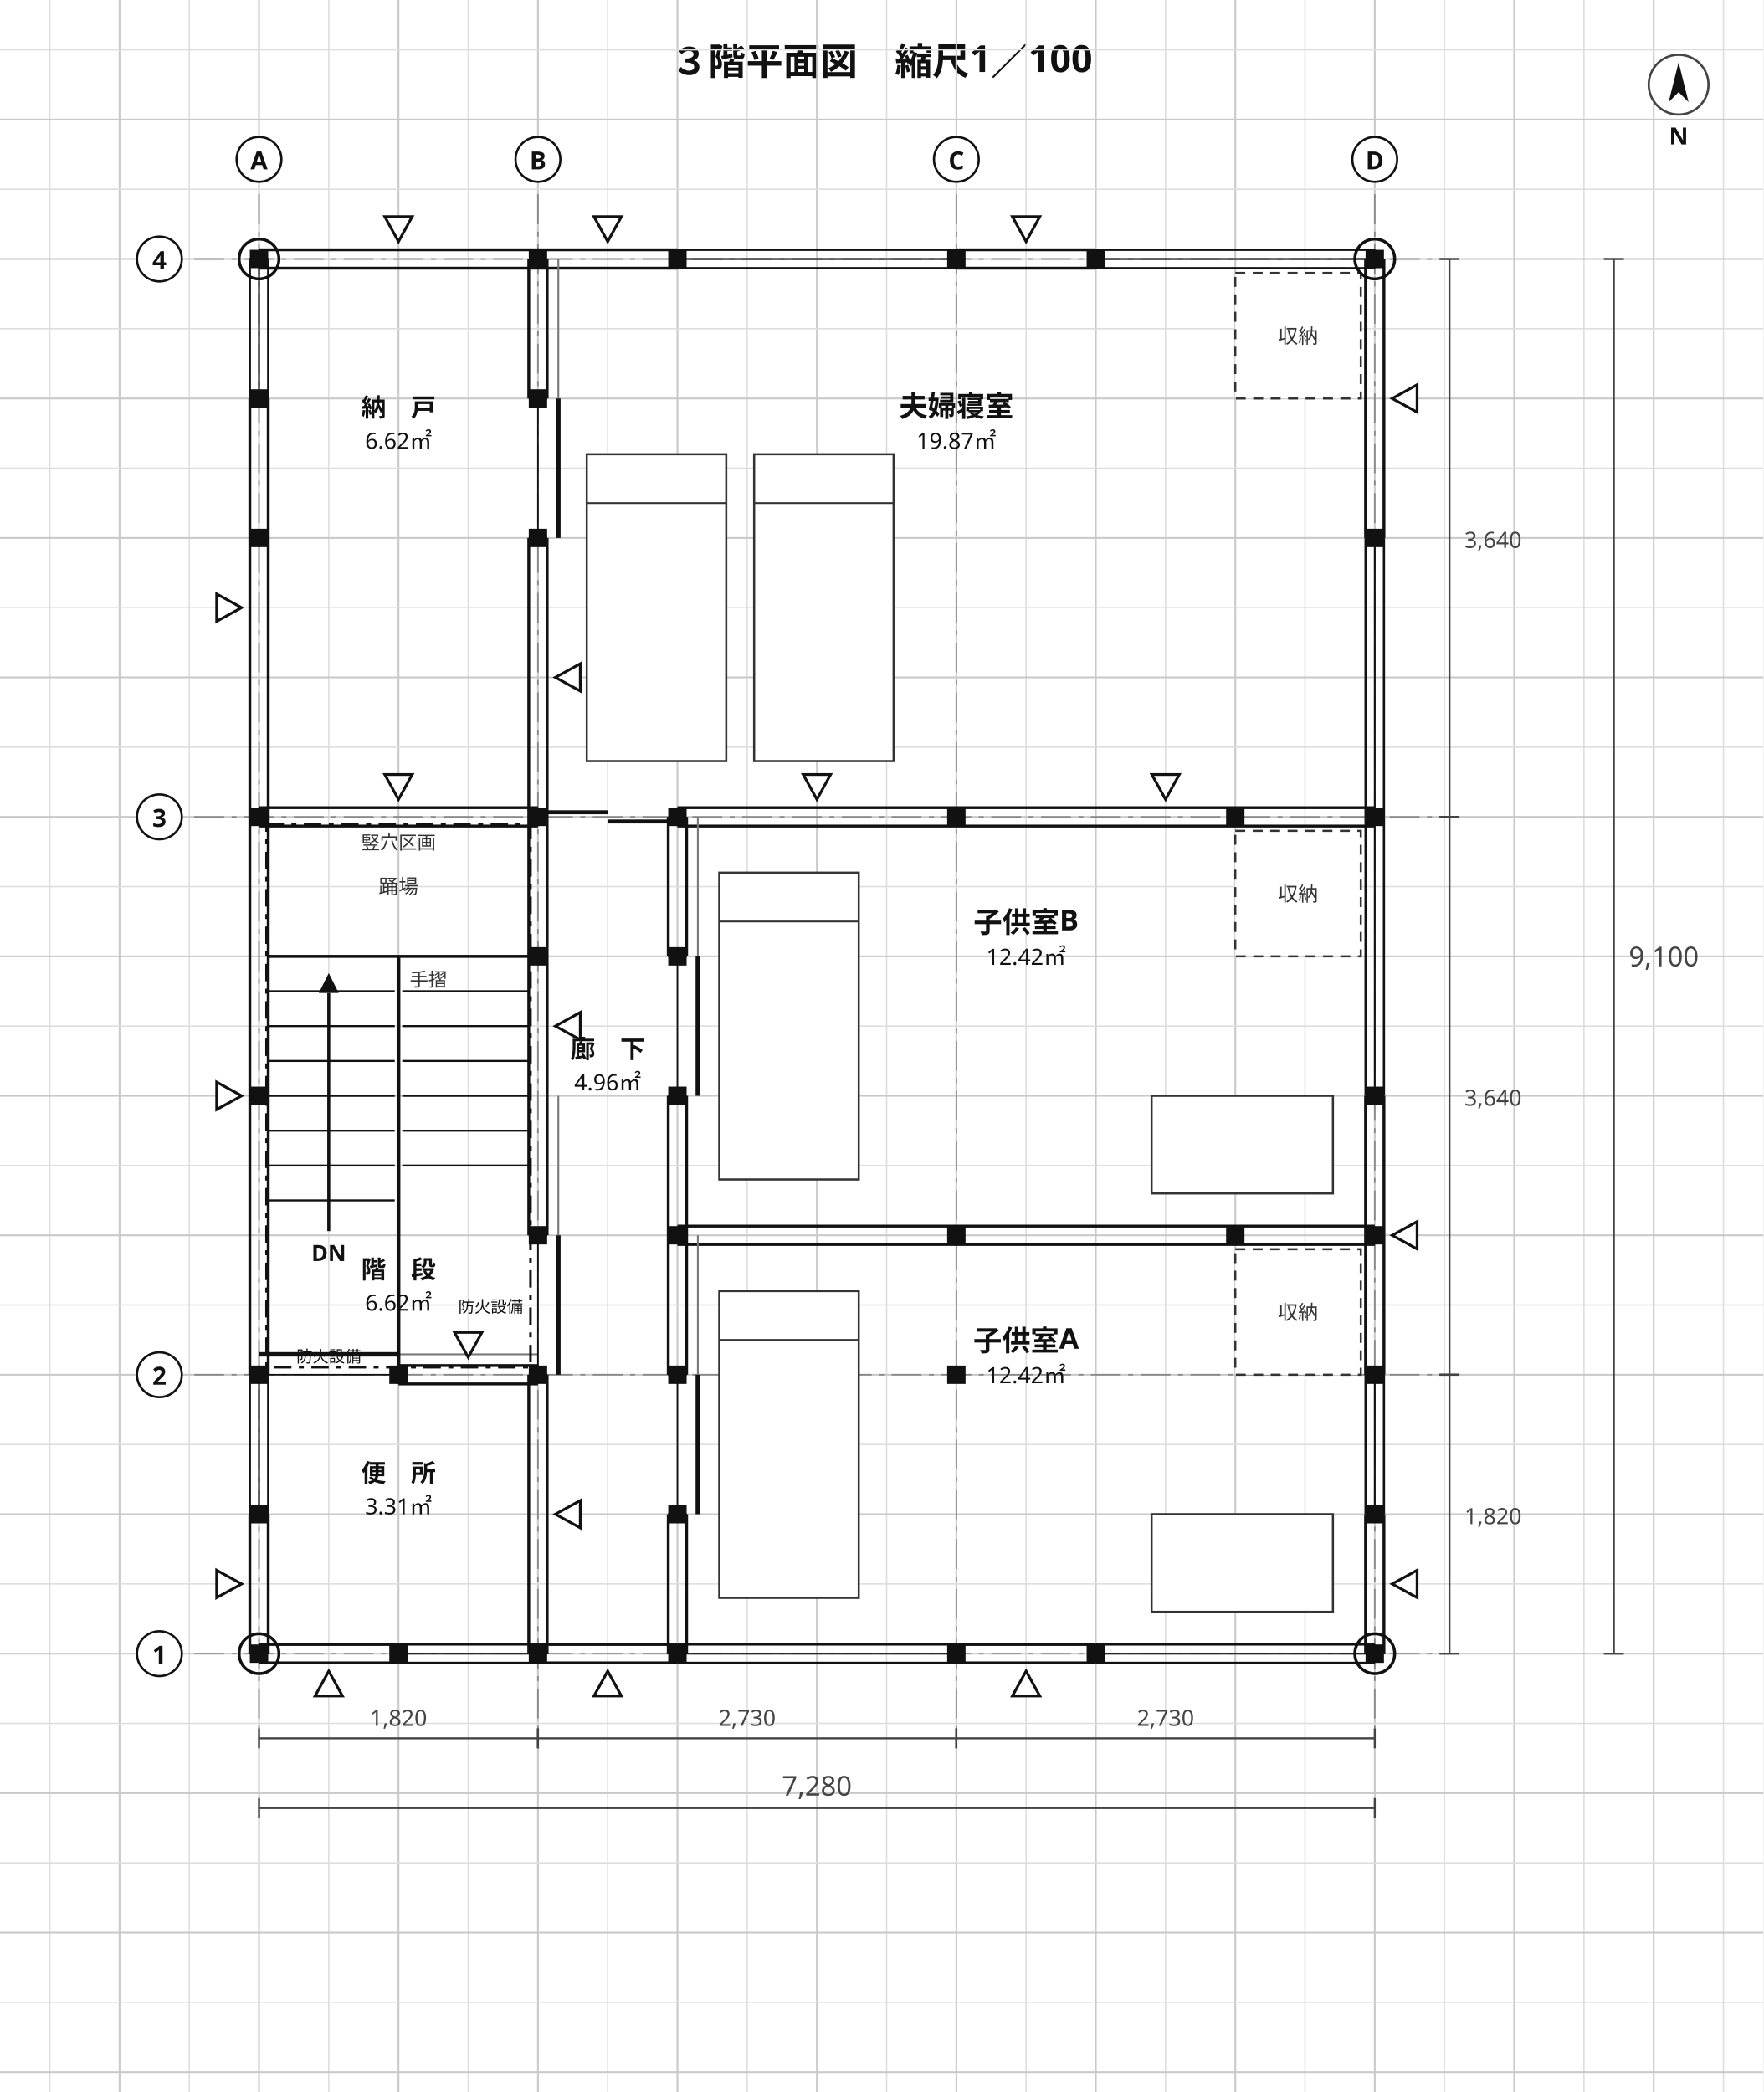
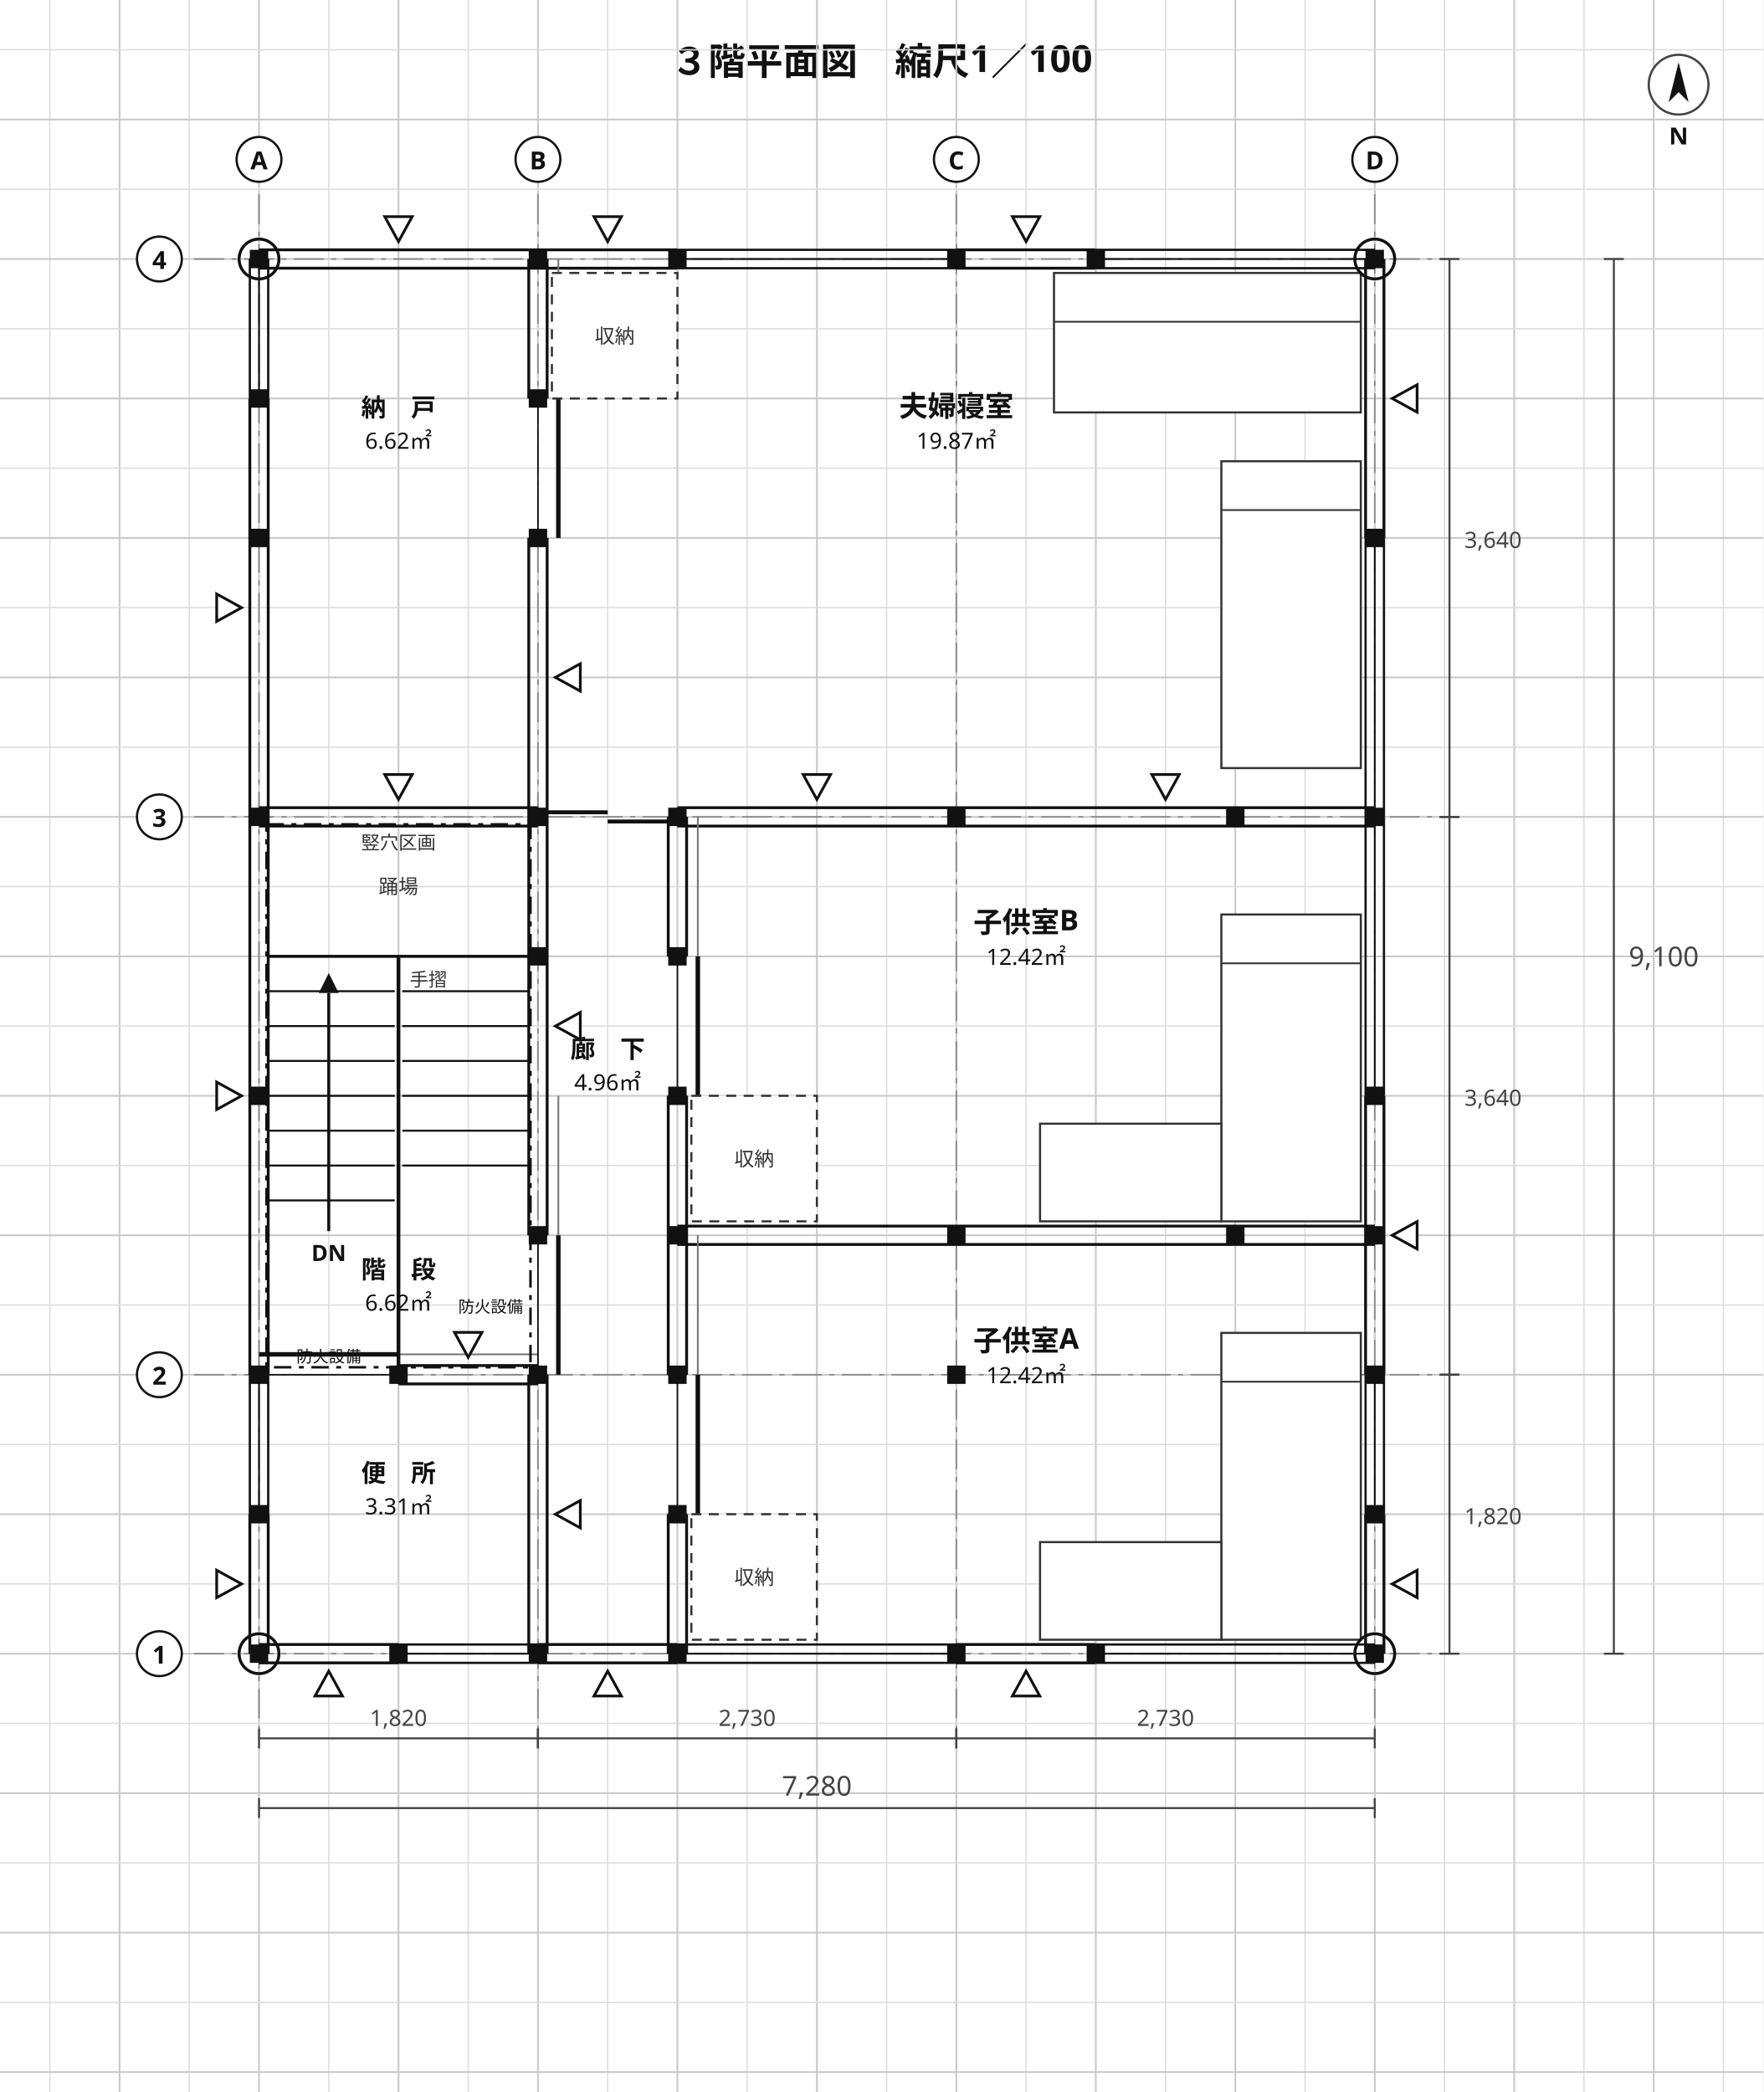
<svg xmlns="http://www.w3.org/2000/svg" viewBox="0 0 708 840" width="708" height="840" font-family="'Hiragino Sans','Hiragino Kaku Gothic ProN','Noto Sans JP','Yu Gothic',Meiryo,'IPAGothic',sans-serif">
  <rect width="708" height="840" fill="#ffffff" />
  <text x="354" y="30" font-size="15" text-anchor="middle" fill="#111" font-weight="700" font-family="'Hiragino Sans','Hiragino Kaku Gothic ProN','Noto Sans JP','Yu Gothic',Meiryo,'IPAGothic',sans-serif">３階平面図　縮尺1／100</text>
  <line x1="20" y1="0" x2="20" y2="840" stroke="#dedede" stroke-width="0.55" />
  <line x1="48" y1="0" x2="48" y2="840" stroke="#c9c9c9" stroke-width="0.7" />
  <line x1="76" y1="0" x2="76" y2="840" stroke="#dedede" stroke-width="0.55" />
  <line x1="104" y1="0" x2="104" y2="840" stroke="#c9c9c9" stroke-width="0.7" />
  <line x1="132" y1="0" x2="132" y2="840" stroke="#dedede" stroke-width="0.55" />
  <line x1="160" y1="0" x2="160" y2="840" stroke="#c9c9c9" stroke-width="0.7" />
  <line x1="188" y1="0" x2="188" y2="840" stroke="#dedede" stroke-width="0.55" />
  <line x1="216" y1="0" x2="216" y2="840" stroke="#c9c9c9" stroke-width="0.7" />
  <line x1="244" y1="0" x2="244" y2="840" stroke="#dedede" stroke-width="0.55" />
  <line x1="272" y1="0" x2="272" y2="840" stroke="#c9c9c9" stroke-width="0.7" />
  <line x1="300" y1="0" x2="300" y2="840" stroke="#dedede" stroke-width="0.55" />
  <line x1="328" y1="0" x2="328" y2="840" stroke="#c9c9c9" stroke-width="0.7" />
  <line x1="356" y1="0" x2="356" y2="840" stroke="#dedede" stroke-width="0.55" />
  <line x1="384" y1="0" x2="384" y2="840" stroke="#c9c9c9" stroke-width="0.7" />
  <line x1="412" y1="0" x2="412" y2="840" stroke="#dedede" stroke-width="0.55" />
  <line x1="440" y1="0" x2="440" y2="840" stroke="#c9c9c9" stroke-width="0.7" />
  <line x1="468" y1="0" x2="468" y2="840" stroke="#dedede" stroke-width="0.55" />
  <line x1="496" y1="0" x2="496" y2="840" stroke="#c9c9c9" stroke-width="0.7" />
  <line x1="524" y1="0" x2="524" y2="840" stroke="#dedede" stroke-width="0.55" />
  <line x1="552" y1="0" x2="552" y2="840" stroke="#c9c9c9" stroke-width="0.7" />
  <line x1="580" y1="0" x2="580" y2="840" stroke="#dedede" stroke-width="0.55" />
  <line x1="608" y1="0" x2="608" y2="840" stroke="#c9c9c9" stroke-width="0.7" />
  <line x1="636" y1="0" x2="636" y2="840" stroke="#dedede" stroke-width="0.55" />
  <line x1="664" y1="0" x2="664" y2="840" stroke="#c9c9c9" stroke-width="0.7" />
  <line x1="692" y1="0" x2="692" y2="840" stroke="#dedede" stroke-width="0.55" />
  <line x1="0" y1="20" x2="708" y2="20" stroke="#dedede" stroke-width="0.55" />
  <line x1="0" y1="48" x2="708" y2="48" stroke="#c9c9c9" stroke-width="0.7" />
  <line x1="0" y1="76" x2="708" y2="76" stroke="#dedede" stroke-width="0.55" />
  <line x1="0" y1="104" x2="708" y2="104" stroke="#c9c9c9" stroke-width="0.7" />
  <line x1="0" y1="132" x2="708" y2="132" stroke="#dedede" stroke-width="0.55" />
  <line x1="0" y1="160" x2="708" y2="160" stroke="#c9c9c9" stroke-width="0.7" />
  <line x1="0" y1="188" x2="708" y2="188" stroke="#dedede" stroke-width="0.55" />
  <line x1="0" y1="216" x2="708" y2="216" stroke="#c9c9c9" stroke-width="0.7" />
  <line x1="0" y1="244" x2="708" y2="244" stroke="#dedede" stroke-width="0.55" />
  <line x1="0" y1="272" x2="708" y2="272" stroke="#c9c9c9" stroke-width="0.7" />
  <line x1="0" y1="300" x2="708" y2="300" stroke="#dedede" stroke-width="0.55" />
  <line x1="0" y1="328" x2="708" y2="328" stroke="#c9c9c9" stroke-width="0.7" />
  <line x1="0" y1="356" x2="708" y2="356" stroke="#dedede" stroke-width="0.55" />
  <line x1="0" y1="384" x2="708" y2="384" stroke="#c9c9c9" stroke-width="0.7" />
  <line x1="0" y1="412" x2="708" y2="412" stroke="#dedede" stroke-width="0.55" />
  <line x1="0" y1="440" x2="708" y2="440" stroke="#c9c9c9" stroke-width="0.7" />
  <line x1="0" y1="468" x2="708" y2="468" stroke="#dedede" stroke-width="0.55" />
  <line x1="0" y1="496" x2="708" y2="496" stroke="#c9c9c9" stroke-width="0.7" />
  <line x1="0" y1="524" x2="708" y2="524" stroke="#dedede" stroke-width="0.55" />
  <line x1="0" y1="552" x2="708" y2="552" stroke="#c9c9c9" stroke-width="0.7" />
  <line x1="0" y1="580" x2="708" y2="580" stroke="#dedede" stroke-width="0.55" />
  <line x1="0" y1="608" x2="708" y2="608" stroke="#c9c9c9" stroke-width="0.7" />
  <line x1="0" y1="636" x2="708" y2="636" stroke="#dedede" stroke-width="0.55" />
  <line x1="0" y1="664" x2="708" y2="664" stroke="#c9c9c9" stroke-width="0.7" />
  <line x1="0" y1="692" x2="708" y2="692" stroke="#dedede" stroke-width="0.55" />
  <line x1="0" y1="720" x2="708" y2="720" stroke="#c9c9c9" stroke-width="0.7" />
  <line x1="0" y1="748" x2="708" y2="748" stroke="#dedede" stroke-width="0.55" />
  <line x1="0" y1="776" x2="708" y2="776" stroke="#c9c9c9" stroke-width="0.7" />
  <line x1="0" y1="804" x2="708" y2="804" stroke="#dedede" stroke-width="0.55" />
  <line x1="0" y1="832" x2="708" y2="832" stroke="#c9c9c9" stroke-width="0.7" />
  <line x1="104" y1="78" x2="104" y2="694" stroke="#888" stroke-width="0.6" stroke-dasharray="12 3 2 3" />
  <line x1="216" y1="78" x2="216" y2="694" stroke="#888" stroke-width="0.6" stroke-dasharray="12 3 2 3" />
  <line x1="384" y1="78" x2="384" y2="694" stroke="#888" stroke-width="0.6" stroke-dasharray="12 3 2 3" />
  <line x1="552" y1="78" x2="552" y2="694" stroke="#888" stroke-width="0.6" stroke-dasharray="12 3 2 3" />
  <line x1="78" y1="664" x2="582" y2="664" stroke="#888" stroke-width="0.6" stroke-dasharray="12 3 2 3" />
  <line x1="78" y1="552" x2="582" y2="552" stroke="#888" stroke-width="0.6" stroke-dasharray="12 3 2 3" />
  <line x1="78" y1="328" x2="582" y2="328" stroke="#888" stroke-width="0.6" stroke-dasharray="12 3 2 3" />
  <line x1="78" y1="104" x2="582" y2="104" stroke="#888" stroke-width="0.6" stroke-dasharray="12 3 2 3" />
  <line x1="100.31" y1="664" x2="100.31" y2="608" stroke="#111" stroke-width="1.15" />
  <line x1="107.69" y1="664" x2="107.69" y2="608" stroke="#111" stroke-width="1.15" />
  <line x1="100.31" y1="552" x2="100.31" y2="160" stroke="#111" stroke-width="1.15" />
  <line x1="107.69" y1="552" x2="107.69" y2="160" stroke="#111" stroke-width="1.15" />
  <line x1="212.31" y1="664" x2="212.31" y2="552" stroke="#111" stroke-width="1.15" />
  <line x1="219.69" y1="664" x2="219.69" y2="552" stroke="#111" stroke-width="1.15" />
  <line x1="212.31" y1="496" x2="212.31" y2="216" stroke="#111" stroke-width="1.15" />
  <line x1="219.69" y1="496" x2="219.69" y2="216" stroke="#111" stroke-width="1.15" />
  <line x1="212.31" y1="160" x2="212.31" y2="104" stroke="#111" stroke-width="1.15" />
  <line x1="219.69" y1="160" x2="219.69" y2="104" stroke="#111" stroke-width="1.15" />
  <line x1="104" y1="660.31" x2="160" y2="660.31" stroke="#111" stroke-width="1.15" />
  <line x1="104" y1="667.69" x2="160" y2="667.69" stroke="#111" stroke-width="1.15" />
  <line x1="216" y1="660.31" x2="272" y2="660.31" stroke="#111" stroke-width="1.15" />
  <line x1="216" y1="667.69" x2="272" y2="667.69" stroke="#111" stroke-width="1.15" />
  <line x1="384" y1="660.31" x2="440" y2="660.31" stroke="#111" stroke-width="1.15" />
  <line x1="384" y1="667.69" x2="440" y2="667.69" stroke="#111" stroke-width="1.15" />
  <line x1="160" y1="548.31" x2="216" y2="548.31" stroke="#111" stroke-width="1.15" />
  <line x1="160" y1="555.69" x2="216" y2="555.69" stroke="#111" stroke-width="1.15" />
  <line x1="104" y1="324.31" x2="216" y2="324.31" stroke="#111" stroke-width="1.15" />
  <line x1="104" y1="331.69" x2="216" y2="331.69" stroke="#111" stroke-width="1.15" />
  <line x1="272" y1="324.31" x2="552" y2="324.31" stroke="#111" stroke-width="1.15" />
  <line x1="272" y1="331.69" x2="552" y2="331.69" stroke="#111" stroke-width="1.15" />
  <line x1="104" y1="100.31" x2="272" y2="100.31" stroke="#111" stroke-width="1.15" />
  <line x1="104" y1="107.69" x2="272" y2="107.69" stroke="#111" stroke-width="1.15" />
  <line x1="384" y1="100.31" x2="440" y2="100.31" stroke="#111" stroke-width="1.15" />
  <line x1="384" y1="107.69" x2="440" y2="107.69" stroke="#111" stroke-width="1.15" />
  <line x1="268.31" y1="664" x2="268.31" y2="608" stroke="#111" stroke-width="1.15" />
  <line x1="275.69" y1="664" x2="275.69" y2="608" stroke="#111" stroke-width="1.15" />
  <line x1="268.31" y1="552" x2="268.31" y2="440" stroke="#111" stroke-width="1.15" />
  <line x1="275.69" y1="552" x2="275.69" y2="440" stroke="#111" stroke-width="1.15" />
  <line x1="268.31" y1="384" x2="268.31" y2="328" stroke="#111" stroke-width="1.15" />
  <line x1="275.69" y1="384" x2="275.69" y2="328" stroke="#111" stroke-width="1.15" />
  <line x1="548.31" y1="664" x2="548.31" y2="608" stroke="#111" stroke-width="1.15" />
  <line x1="555.69" y1="664" x2="555.69" y2="608" stroke="#111" stroke-width="1.15" />
  <line x1="548.31" y1="552" x2="548.31" y2="440" stroke="#111" stroke-width="1.15" />
  <line x1="555.69" y1="552" x2="555.69" y2="440" stroke="#111" stroke-width="1.15" />
  <line x1="548.31" y1="216" x2="548.31" y2="104" stroke="#111" stroke-width="1.15" />
  <line x1="555.69" y1="216" x2="555.69" y2="104" stroke="#111" stroke-width="1.15" />
  <line x1="272" y1="492.31" x2="552" y2="492.31" stroke="#111" stroke-width="1.15" />
  <line x1="272" y1="499.69" x2="552" y2="499.69" stroke="#111" stroke-width="1.15" />
  <line x1="272" y1="660.31" x2="384" y2="660.31" stroke="#111" stroke-width="0.9" />
  <line x1="272" y1="667.69" x2="384" y2="667.69" stroke="#111" stroke-width="0.9" />
  <line x1="272" y1="664" x2="384" y2="664" stroke="#111" stroke-width="0.7" />
  <line x1="272" y1="660.31" x2="272" y2="667.69" stroke="#111" stroke-width="1.0" />
  <line x1="384" y1="660.31" x2="384" y2="667.69" stroke="#111" stroke-width="1.0" />
  <line x1="440" y1="660.31" x2="552" y2="660.31" stroke="#111" stroke-width="0.9" />
  <line x1="440" y1="667.69" x2="552" y2="667.69" stroke="#111" stroke-width="0.9" />
  <line x1="440" y1="664" x2="552" y2="664" stroke="#111" stroke-width="0.7" />
  <line x1="440" y1="660.31" x2="440" y2="667.69" stroke="#111" stroke-width="1.0" />
  <line x1="552" y1="660.31" x2="552" y2="667.69" stroke="#111" stroke-width="1.0" />
  <line x1="160" y1="660.31" x2="216" y2="660.31" stroke="#111" stroke-width="0.9" />
  <line x1="160" y1="667.69" x2="216" y2="667.69" stroke="#111" stroke-width="0.9" />
  <line x1="160" y1="664" x2="216" y2="664" stroke="#111" stroke-width="0.7" />
  <line x1="160" y1="660.31" x2="160" y2="667.69" stroke="#111" stroke-width="1.0" />
  <line x1="216" y1="660.31" x2="216" y2="667.69" stroke="#111" stroke-width="1.0" />
  <line x1="548.31" y1="608" x2="548.31" y2="552" stroke="#111" stroke-width="0.9" />
  <line x1="555.69" y1="608" x2="555.69" y2="552" stroke="#111" stroke-width="0.9" />
  <line x1="552" y1="608" x2="552" y2="552" stroke="#111" stroke-width="0.7" />
  <line x1="548.31" y1="608" x2="555.69" y2="608" stroke="#111" stroke-width="1.0" />
  <line x1="548.31" y1="552" x2="555.69" y2="552" stroke="#111" stroke-width="1.0" />
  <line x1="548.31" y1="440" x2="548.31" y2="328" stroke="#111" stroke-width="0.9" />
  <line x1="555.69" y1="440" x2="555.69" y2="328" stroke="#111" stroke-width="0.9" />
  <line x1="552" y1="440" x2="552" y2="328" stroke="#111" stroke-width="0.7" />
  <line x1="548.31" y1="440" x2="555.69" y2="440" stroke="#111" stroke-width="1.0" />
  <line x1="548.31" y1="328" x2="555.69" y2="328" stroke="#111" stroke-width="1.0" />
  <line x1="548.31" y1="328" x2="548.31" y2="216" stroke="#111" stroke-width="0.9" />
  <line x1="555.69" y1="328" x2="555.69" y2="216" stroke="#111" stroke-width="0.9" />
  <line x1="552" y1="328" x2="552" y2="216" stroke="#111" stroke-width="0.7" />
  <line x1="548.31" y1="328" x2="555.69" y2="328" stroke="#111" stroke-width="1.0" />
  <line x1="548.31" y1="216" x2="555.69" y2="216" stroke="#111" stroke-width="1.0" />
  <line x1="272" y1="100.31" x2="384" y2="100.31" stroke="#111" stroke-width="0.9" />
  <line x1="272" y1="107.69" x2="384" y2="107.69" stroke="#111" stroke-width="0.9" />
  <line x1="272" y1="104" x2="384" y2="104" stroke="#111" stroke-width="0.7" />
  <line x1="272" y1="100.31" x2="272" y2="107.69" stroke="#111" stroke-width="1.0" />
  <line x1="384" y1="100.31" x2="384" y2="107.69" stroke="#111" stroke-width="1.0" />
  <line x1="440" y1="100.31" x2="552" y2="100.31" stroke="#111" stroke-width="0.9" />
  <line x1="440" y1="107.69" x2="552" y2="107.69" stroke="#111" stroke-width="0.9" />
  <line x1="440" y1="104" x2="552" y2="104" stroke="#111" stroke-width="0.7" />
  <line x1="440" y1="100.31" x2="440" y2="107.69" stroke="#111" stroke-width="1.0" />
  <line x1="552" y1="100.31" x2="552" y2="107.69" stroke="#111" stroke-width="1.0" />
  <line x1="100.31" y1="608" x2="100.31" y2="552" stroke="#111" stroke-width="0.9" />
  <line x1="107.69" y1="608" x2="107.69" y2="552" stroke="#111" stroke-width="0.9" />
  <line x1="104" y1="608" x2="104" y2="552" stroke="#111" stroke-width="0.7" />
  <line x1="100.31" y1="608" x2="107.69" y2="608" stroke="#111" stroke-width="1.0" />
  <line x1="100.31" y1="552" x2="107.69" y2="552" stroke="#111" stroke-width="1.0" />
  <line x1="100.31" y1="160" x2="100.31" y2="104" stroke="#111" stroke-width="0.9" />
  <line x1="107.69" y1="160" x2="107.69" y2="104" stroke="#111" stroke-width="0.9" />
  <line x1="104" y1="160" x2="104" y2="104" stroke="#111" stroke-width="0.7" />
  <line x1="100.31" y1="160" x2="107.69" y2="160" stroke="#111" stroke-width="1.0" />
  <line x1="100.31" y1="104" x2="107.69" y2="104" stroke="#111" stroke-width="1.0" />
  <line x1="104" y1="548.31" x2="104" y2="555.69" stroke="#111" stroke-width="1.0" />
  <line x1="160" y1="548.31" x2="160" y2="555.69" stroke="#111" stroke-width="1.0" />
  <line x1="104" y1="552" x2="160" y2="552" stroke="#111" stroke-width="0.6" />
  <line x1="104" y1="543.81" x2="160" y2="543.81" stroke="#111" stroke-width="1.8" />
  <line x1="160" y1="543.81" x2="216" y2="543.81" stroke="#777" stroke-width="0.7" />
  <text x="132" y="547" font-size="6.5" text-anchor="middle" fill="#111" font-weight="400" font-family="'Hiragino Sans','Hiragino Kaku Gothic ProN','Noto Sans JP','Yu Gothic',Meiryo,'IPAGothic',sans-serif">防火設備</text>
  <line x1="212.31" y1="552" x2="219.69" y2="552" stroke="#111" stroke-width="1.0" />
  <line x1="212.31" y1="496" x2="219.69" y2="496" stroke="#111" stroke-width="1.0" />
  <line x1="216" y1="552" x2="216" y2="496" stroke="#111" stroke-width="0.6" />
  <line x1="224.19" y1="552" x2="224.19" y2="496" stroke="#111" stroke-width="1.8" />
  <line x1="224.19" y1="496" x2="224.19" y2="440" stroke="#777" stroke-width="0.7" />
  <text x="210" y="527" font-size="6.5" text-anchor="end" fill="#111" font-weight="400" font-family="'Hiragino Sans','Hiragino Kaku Gothic ProN','Noto Sans JP','Yu Gothic',Meiryo,'IPAGothic',sans-serif">防火設備</text>
  <line x1="212.31" y1="216" x2="219.69" y2="216" stroke="#111" stroke-width="1.0" />
  <line x1="212.31" y1="160" x2="219.69" y2="160" stroke="#111" stroke-width="1.0" />
  <line x1="216" y1="216" x2="216" y2="160" stroke="#111" stroke-width="0.6" />
  <line x1="224.19" y1="216" x2="224.19" y2="160" stroke="#111" stroke-width="1.8" />
  <line x1="224.19" y1="160" x2="224.19" y2="104" stroke="#777" stroke-width="0.7" />
  <line x1="268.31" y1="608" x2="275.69" y2="608" stroke="#111" stroke-width="1.0" />
  <line x1="268.31" y1="552" x2="275.69" y2="552" stroke="#111" stroke-width="1.0" />
  <line x1="272" y1="608" x2="272" y2="552" stroke="#111" stroke-width="0.6" />
  <line x1="280.19" y1="608" x2="280.19" y2="552" stroke="#111" stroke-width="1.8" />
  <line x1="280.19" y1="552" x2="280.19" y2="496" stroke="#777" stroke-width="0.7" />
  <line x1="268.31" y1="440" x2="275.69" y2="440" stroke="#111" stroke-width="1.0" />
  <line x1="268.31" y1="384" x2="275.69" y2="384" stroke="#111" stroke-width="1.0" />
  <line x1="272" y1="440" x2="272" y2="384" stroke="#111" stroke-width="0.6" />
  <line x1="280.19" y1="440" x2="280.19" y2="384" stroke="#111" stroke-width="1.8" />
  <line x1="280.19" y1="384" x2="280.19" y2="328" stroke="#777" stroke-width="0.7" />
  <line x1="216" y1="326.15" x2="244" y2="326.15" stroke="#111" stroke-width="1.6" />
  <line x1="244" y1="329.85" x2="272" y2="329.85" stroke="#111" stroke-width="1.6" />
  <line x1="216" y1="324.31" x2="216" y2="331.69" stroke="#111" stroke-width="1.0" />
  <line x1="272" y1="324.31" x2="272" y2="331.69" stroke="#111" stroke-width="1.0" />
-   <rect x="288.8" y="518.4" width="56" height="123.2" fill="#fff" stroke="#333" stroke-width="0.85" />
-   <line x1="288.8" y1="538" x2="344.8" y2="538" stroke="#333" stroke-width="0.7" />
-   <rect x="462.4" y="608" width="72.8" height="39.2" fill="#fff" stroke="#333" stroke-width="0.85" />
-   <rect x="496" y="501.6" width="50.4" height="50.4" fill="#fff" stroke="#333" stroke-width="0.85" stroke-dasharray="4 3" />
-   <text x="521.2" y="529.8" font-size="8" text-anchor="middle" fill="#333" font-weight="400" font-family="'Hiragino Sans','Hiragino Kaku Gothic ProN','Noto Sans JP','Yu Gothic',Meiryo,'IPAGothic',sans-serif">収納</text>
-   <rect x="288.8" y="350.4" width="56" height="123.2" fill="#fff" stroke="#333" stroke-width="0.85" />
-   <line x1="288.8" y1="370" x2="344.8" y2="370" stroke="#333" stroke-width="0.7" />
-   <rect x="462.4" y="440" width="72.8" height="39.2" fill="#fff" stroke="#333" stroke-width="0.85" />
-   <rect x="496" y="333.6" width="50.4" height="50.4" fill="#fff" stroke="#333" stroke-width="0.85" stroke-dasharray="4 3" />
-   <text x="521.2" y="361.8" font-size="8" text-anchor="middle" fill="#333" font-weight="400" font-family="'Hiragino Sans','Hiragino Kaku Gothic ProN','Noto Sans JP','Yu Gothic',Meiryo,'IPAGothic',sans-serif">収納</text>
-   <rect x="235.6" y="182.4" width="56" height="123.2" fill="#fff" stroke="#333" stroke-width="0.85" />
-   <line x1="235.6" y1="202" x2="291.6" y2="202" stroke="#333" stroke-width="0.7" />
-   <rect x="302.8" y="182.4" width="56" height="123.2" fill="#fff" stroke="#333" stroke-width="0.85" />
-   <line x1="302.8" y1="202" x2="358.8" y2="202" stroke="#333" stroke-width="0.7" />
-   <rect x="496" y="109.6" width="50.4" height="50.4" fill="#fff" stroke="#333" stroke-width="0.85" stroke-dasharray="4 3" />
-   <text x="521.2" y="137.8" font-size="8" text-anchor="middle" fill="#333" font-weight="400" font-family="'Hiragino Sans','Hiragino Kaku Gothic ProN','Noto Sans JP','Yu Gothic',Meiryo,'IPAGothic',sans-serif">収納</text>
+   <rect x="490.4" y="535.2" width="56" height="123.2" fill="#fff" stroke="#333" stroke-width="0.85" />
+   <line x1="490.4" y1="554.8" x2="546.4" y2="554.8" stroke="#333" stroke-width="0.7" />
+   <rect x="417.6" y="619.2" width="72.8" height="39.2" fill="#fff" stroke="#333" stroke-width="0.85" />
+   <rect x="277.6" y="608" width="50.4" height="50.4" fill="#fff" stroke="#333" stroke-width="0.85" stroke-dasharray="4 3" />
+   <text x="302.8" y="636.2" font-size="8" text-anchor="middle" fill="#333" font-weight="400" font-family="'Hiragino Sans','Hiragino Kaku Gothic ProN','Noto Sans JP','Yu Gothic',Meiryo,'IPAGothic',sans-serif">収納</text>
+   <rect x="490.4" y="367.2" width="56" height="123.2" fill="#fff" stroke="#333" stroke-width="0.85" />
+   <line x1="490.4" y1="386.8" x2="546.4" y2="386.8" stroke="#333" stroke-width="0.7" />
+   <rect x="417.6" y="451.2" width="72.8" height="39.2" fill="#fff" stroke="#333" stroke-width="0.85" />
+   <rect x="277.6" y="440" width="50.4" height="50.4" fill="#fff" stroke="#333" stroke-width="0.85" stroke-dasharray="4 3" />
+   <text x="302.8" y="468.2" font-size="8" text-anchor="middle" fill="#333" font-weight="400" font-family="'Hiragino Sans','Hiragino Kaku Gothic ProN','Noto Sans JP','Yu Gothic',Meiryo,'IPAGothic',sans-serif">収納</text>
+   <rect x="490.4" y="185.2" width="56" height="123.2" fill="#fff" stroke="#333" stroke-width="0.85" />
+   <line x1="490.4" y1="204.8" x2="546.4" y2="204.8" stroke="#333" stroke-width="0.7" />
+   <rect x="423.2" y="109.6" width="123.2" height="56" fill="#fff" stroke="#333" stroke-width="0.85" />
+   <line x1="423.2" y1="129.2" x2="546.4" y2="129.2" stroke="#333" stroke-width="0.7" />
+   <rect x="221.6" y="109.6" width="50.4" height="50.4" fill="#fff" stroke="#333" stroke-width="0.85" stroke-dasharray="4 3" />
+   <text x="246.8" y="137.8" font-size="8" text-anchor="middle" fill="#333" font-weight="400" font-family="'Hiragino Sans','Hiragino Kaku Gothic ProN','Noto Sans JP','Yu Gothic',Meiryo,'IPAGothic',sans-serif">収納</text>
  <line x1="107.69" y1="384" x2="212.31" y2="384" stroke="#111" stroke-width="1.2" />
  <text x="160" y="358.8" font-size="8" text-anchor="middle" fill="#333" font-weight="400" font-family="'Hiragino Sans','Hiragino Kaku Gothic ProN','Noto Sans JP','Yu Gothic',Meiryo,'IPAGothic',sans-serif">踊場</text>
  <line x1="160" y1="552" x2="160" y2="384" stroke="#111" stroke-width="1.5" />
  <text x="172" y="396" font-size="7.5" text-anchor="middle" fill="#333" font-weight="400" font-family="'Hiragino Sans','Hiragino Kaku Gothic ProN','Noto Sans JP','Yu Gothic',Meiryo,'IPAGothic',sans-serif">手摺</text>
  <line x1="161.5" y1="398" x2="212.31" y2="398" stroke="#111" stroke-width="0.8" />
  <line x1="161.5" y1="412" x2="212.31" y2="412" stroke="#111" stroke-width="0.8" />
  <line x1="161.5" y1="426" x2="212.31" y2="426" stroke="#111" stroke-width="0.8" />
  <line x1="161.5" y1="440" x2="212.31" y2="440" stroke="#111" stroke-width="0.8" />
  <line x1="161.5" y1="454" x2="212.31" y2="454" stroke="#111" stroke-width="0.8" />
  <line x1="161.5" y1="468" x2="212.31" y2="468" stroke="#111" stroke-width="0.8" />
  <line x1="107.69" y1="398" x2="158.5" y2="398" stroke="#111" stroke-width="0.8" />
  <line x1="107.69" y1="412" x2="158.5" y2="412" stroke="#111" stroke-width="0.8" />
  <line x1="107.69" y1="426" x2="158.5" y2="426" stroke="#111" stroke-width="0.8" />
  <line x1="107.69" y1="440" x2="158.5" y2="440" stroke="#111" stroke-width="0.8" />
  <line x1="107.69" y1="454" x2="158.5" y2="454" stroke="#111" stroke-width="0.8" />
  <line x1="107.69" y1="468" x2="158.5" y2="468" stroke="#111" stroke-width="0.8" />
  <line x1="107.69" y1="482" x2="158.5" y2="482" stroke="#111" stroke-width="0.8" />
  <line x1="132" y1="494.32" x2="132" y2="398.72" stroke="#111" stroke-width="1.2" />
  <polygon points="132,390.72 128,398.72 136,398.72" fill="#111" />
  <text x="132" y="506.32" font-size="9" text-anchor="middle" fill="#111" font-weight="700" font-family="'Hiragino Sans','Hiragino Kaku Gothic ProN','Noto Sans JP','Yu Gothic',Meiryo,'IPAGothic',sans-serif">DN</text>
  <rect x="107" y="331" width="106" height="218" fill="none" stroke="#111" stroke-width="1.0" stroke-dasharray="7 3 2 3" />
  <text x="160" y="341" font-size="7.5" text-anchor="middle" fill="#333" font-weight="400" font-family="'Hiragino Sans','Hiragino Kaku Gothic ProN','Noto Sans JP','Yu Gothic',Meiryo,'IPAGothic',sans-serif">竪穴区画</text>
  <polygon points="97,636 87,630.5 87,641.5" fill="#fff" stroke="#111" stroke-width="1.1" />
  <polygon points="97,440 87,434.5 87,445.5" fill="#fff" stroke="#111" stroke-width="1.1" />
  <polygon points="97,244 87,238.5 87,249.5" fill="#fff" stroke="#111" stroke-width="1.1" />
  <polygon points="223,608 233,602.5 233,613.5" fill="#fff" stroke="#111" stroke-width="1.1" />
  <polygon points="223,412 233,406.5 233,417.5" fill="#fff" stroke="#111" stroke-width="1.1" />
  <polygon points="223,272 233,266.5 233,277.5" fill="#fff" stroke="#111" stroke-width="1.1" />
  <polygon points="559,636 569,630.5 569,641.5" fill="#fff" stroke="#111" stroke-width="1.1" />
  <polygon points="559,496 569,490.5 569,501.5" fill="#fff" stroke="#111" stroke-width="1.1" />
  <polygon points="559,160 569,154.5 569,165.5" fill="#fff" stroke="#111" stroke-width="1.1" />
  <polygon points="132,671 126.5,681 137.5,681" fill="#fff" stroke="#111" stroke-width="1.1" />
  <polygon points="244,671 238.5,681 249.5,681" fill="#fff" stroke="#111" stroke-width="1.1" />
  <polygon points="412,671 406.5,681 417.5,681" fill="#fff" stroke="#111" stroke-width="1.1" />
  <polygon points="188,545 182.5,535 193.5,535" fill="#fff" stroke="#111" stroke-width="1.1" />
  <polygon points="160,321 154.5,311 165.5,311" fill="#fff" stroke="#111" stroke-width="1.1" />
  <polygon points="328,321 322.5,311 333.5,311" fill="#fff" stroke="#111" stroke-width="1.1" />
  <polygon points="468,321 462.5,311 473.5,311" fill="#fff" stroke="#111" stroke-width="1.1" />
  <polygon points="160,97 154.5,87 165.5,87" fill="#fff" stroke="#111" stroke-width="1.1" />
  <polygon points="244,97 238.5,87 249.5,87" fill="#fff" stroke="#111" stroke-width="1.1" />
  <polygon points="412,97 406.5,87 417.5,87" fill="#fff" stroke="#111" stroke-width="1.1" />
  <rect x="100.31" y="604.31" width="7.38" height="7.38" fill="#111" />
  <rect x="100.31" y="548.31" width="7.38" height="7.38" fill="#111" />
  <rect x="100.31" y="436.31" width="7.38" height="7.38" fill="#111" />
  <rect x="100.31" y="324.31" width="7.38" height="7.38" fill="#111" />
  <rect x="100.31" y="212.31" width="7.38" height="7.38" fill="#111" />
  <rect x="100.31" y="156.31" width="7.38" height="7.38" fill="#111" />
  <rect x="156.31" y="660.31" width="7.38" height="7.38" fill="#111" />
  <rect x="156.31" y="548.31" width="7.38" height="7.38" fill="#111" />
  <rect x="212.31" y="660.31" width="7.38" height="7.38" fill="#111" />
  <rect x="212.31" y="548.31" width="7.38" height="7.38" fill="#111" />
  <rect x="212.31" y="492.31" width="7.38" height="7.38" fill="#111" />
  <rect x="212.31" y="380.31" width="7.38" height="7.38" fill="#111" />
  <rect x="212.31" y="324.31" width="7.38" height="7.38" fill="#111" />
  <rect x="212.31" y="212.31" width="7.38" height="7.38" fill="#111" />
  <rect x="212.31" y="156.31" width="7.38" height="7.38" fill="#111" />
  <rect x="212.31" y="100.31" width="7.38" height="7.38" fill="#111" />
  <rect x="268.31" y="660.31" width="7.38" height="7.38" fill="#111" />
  <rect x="268.31" y="604.31" width="7.38" height="7.38" fill="#111" />
  <rect x="268.31" y="548.31" width="7.38" height="7.38" fill="#111" />
  <rect x="268.31" y="492.31" width="7.38" height="7.38" fill="#111" />
  <rect x="268.31" y="436.31" width="7.38" height="7.38" fill="#111" />
  <rect x="268.31" y="380.31" width="7.38" height="7.38" fill="#111" />
  <rect x="268.31" y="324.31" width="7.38" height="7.38" fill="#111" />
  <rect x="268.31" y="100.31" width="7.38" height="7.38" fill="#111" />
  <rect x="380.31" y="660.31" width="7.38" height="7.38" fill="#111" />
  <rect x="380.31" y="548.31" width="7.38" height="7.38" fill="#111" />
  <rect x="380.31" y="492.31" width="7.38" height="7.38" fill="#111" />
  <rect x="380.31" y="324.31" width="7.38" height="7.38" fill="#111" />
  <rect x="380.31" y="100.31" width="7.38" height="7.38" fill="#111" />
  <rect x="436.31" y="660.31" width="7.38" height="7.38" fill="#111" />
  <rect x="436.31" y="100.31" width="7.38" height="7.38" fill="#111" />
  <rect x="492.31" y="492.31" width="7.38" height="7.38" fill="#111" />
  <rect x="492.31" y="324.31" width="7.38" height="7.38" fill="#111" />
  <rect x="548.31" y="604.31" width="7.38" height="7.38" fill="#111" />
  <rect x="548.31" y="548.31" width="7.38" height="7.38" fill="#111" />
  <rect x="548.31" y="492.31" width="7.38" height="7.38" fill="#111" />
  <rect x="548.31" y="436.31" width="7.38" height="7.38" fill="#111" />
  <rect x="548.31" y="324.31" width="7.38" height="7.38" fill="#111" />
  <rect x="548.31" y="212.31" width="7.38" height="7.38" fill="#111" />
  <rect x="100.31" y="660.31" width="7.38" height="7.38" fill="#111" />
  <circle cx="104" cy="664" r="8" fill="none" stroke="#111" stroke-width="1.2" />
  <rect x="100.31" y="100.31" width="7.38" height="7.38" fill="#111" />
  <circle cx="104" cy="104" r="8" fill="none" stroke="#111" stroke-width="1.2" />
  <rect x="548.31" y="660.31" width="7.38" height="7.38" fill="#111" />
  <circle cx="552" cy="664" r="8" fill="none" stroke="#111" stroke-width="1.2" />
  <rect x="548.31" y="100.31" width="7.38" height="7.38" fill="#111" />
  <circle cx="552" cy="104" r="8" fill="none" stroke="#111" stroke-width="1.2" />
  <text x="160" y="595.04" font-size="10" text-anchor="middle" fill="#111" font-weight="700" font-family="'Hiragino Sans','Hiragino Kaku Gothic ProN','Noto Sans JP','Yu Gothic',Meiryo,'IPAGothic',sans-serif">便　所</text>
  <text x="160" y="608.04" font-size="9" text-anchor="middle" fill="#111" font-weight="400" font-family="'Hiragino Sans','Hiragino Kaku Gothic ProN','Noto Sans JP','Yu Gothic',Meiryo,'IPAGothic',sans-serif">3.31㎡</text>
  <text x="160" y="513.28" font-size="10" text-anchor="middle" fill="#111" font-weight="700" font-family="'Hiragino Sans','Hiragino Kaku Gothic ProN','Noto Sans JP','Yu Gothic',Meiryo,'IPAGothic',sans-serif">階　段</text>
  <text x="160" y="526.28" font-size="9" text-anchor="middle" fill="#111" font-weight="400" font-family="'Hiragino Sans','Hiragino Kaku Gothic ProN','Noto Sans JP','Yu Gothic',Meiryo,'IPAGothic',sans-serif">6.62㎡</text>
  <text x="160" y="167.2" font-size="10" text-anchor="middle" fill="#111" font-weight="700" font-family="'Hiragino Sans','Hiragino Kaku Gothic ProN','Noto Sans JP','Yu Gothic',Meiryo,'IPAGothic',sans-serif">納　戸</text>
  <text x="160" y="180.2" font-size="9" text-anchor="middle" fill="#111" font-weight="400" font-family="'Hiragino Sans','Hiragino Kaku Gothic ProN','Noto Sans JP','Yu Gothic',Meiryo,'IPAGothic',sans-serif">6.62㎡</text>
  <text x="244" y="424.8" font-size="10" text-anchor="middle" fill="#111" font-weight="700" font-family="'Hiragino Sans','Hiragino Kaku Gothic ProN','Noto Sans JP','Yu Gothic',Meiryo,'IPAGothic',sans-serif">廊　下</text>
  <text x="244" y="437.8" font-size="9" text-anchor="middle" fill="#111" font-weight="400" font-family="'Hiragino Sans','Hiragino Kaku Gothic ProN','Noto Sans JP','Yu Gothic',Meiryo,'IPAGothic',sans-serif">4.96㎡</text>
  <text x="412" y="542.4" font-size="11.5" text-anchor="middle" fill="#111" font-weight="700" font-family="'Hiragino Sans','Hiragino Kaku Gothic ProN','Noto Sans JP','Yu Gothic',Meiryo,'IPAGothic',sans-serif">子供室A</text>
  <text x="412" y="555.4" font-size="9" text-anchor="middle" fill="#111" font-weight="400" font-family="'Hiragino Sans','Hiragino Kaku Gothic ProN','Noto Sans JP','Yu Gothic',Meiryo,'IPAGothic',sans-serif">12.42㎡</text>
  <text x="412" y="374.4" font-size="11.5" text-anchor="middle" fill="#111" font-weight="700" font-family="'Hiragino Sans','Hiragino Kaku Gothic ProN','Noto Sans JP','Yu Gothic',Meiryo,'IPAGothic',sans-serif">子供室B</text>
  <text x="412" y="387.4" font-size="9" text-anchor="middle" fill="#111" font-weight="400" font-family="'Hiragino Sans','Hiragino Kaku Gothic ProN','Noto Sans JP','Yu Gothic',Meiryo,'IPAGothic',sans-serif">12.42㎡</text>
  <text x="384" y="167.2" font-size="11.5" text-anchor="middle" fill="#111" font-weight="700" font-family="'Hiragino Sans','Hiragino Kaku Gothic ProN','Noto Sans JP','Yu Gothic',Meiryo,'IPAGothic',sans-serif">夫婦寝室</text>
  <text x="384" y="180.2" font-size="9" text-anchor="middle" fill="#111" font-weight="400" font-family="'Hiragino Sans','Hiragino Kaku Gothic ProN','Noto Sans JP','Yu Gothic',Meiryo,'IPAGothic',sans-serif">19.87㎡</text>
  <circle cx="104" cy="64" r="9" fill="#fff" stroke="#111" stroke-width="0.9" />
  <text x="104" y="68" font-size="10" text-anchor="middle" fill="#111" font-weight="700" font-family="'Hiragino Sans','Hiragino Kaku Gothic ProN','Noto Sans JP','Yu Gothic',Meiryo,'IPAGothic',sans-serif">A</text>
  <circle cx="216" cy="64" r="9" fill="#fff" stroke="#111" stroke-width="0.9" />
  <text x="216" y="68" font-size="10" text-anchor="middle" fill="#111" font-weight="700" font-family="'Hiragino Sans','Hiragino Kaku Gothic ProN','Noto Sans JP','Yu Gothic',Meiryo,'IPAGothic',sans-serif">B</text>
  <circle cx="384" cy="64" r="9" fill="#fff" stroke="#111" stroke-width="0.9" />
  <text x="384" y="68" font-size="10" text-anchor="middle" fill="#111" font-weight="700" font-family="'Hiragino Sans','Hiragino Kaku Gothic ProN','Noto Sans JP','Yu Gothic',Meiryo,'IPAGothic',sans-serif">C</text>
  <circle cx="552" cy="64" r="9" fill="#fff" stroke="#111" stroke-width="0.9" />
  <text x="552" y="68" font-size="10" text-anchor="middle" fill="#111" font-weight="700" font-family="'Hiragino Sans','Hiragino Kaku Gothic ProN','Noto Sans JP','Yu Gothic',Meiryo,'IPAGothic',sans-serif">D</text>
  <circle cx="64" cy="664" r="9" fill="#fff" stroke="#111" stroke-width="0.9" />
  <text x="64" y="668" font-size="10" text-anchor="middle" fill="#111" font-weight="700" font-family="'Hiragino Sans','Hiragino Kaku Gothic ProN','Noto Sans JP','Yu Gothic',Meiryo,'IPAGothic',sans-serif">1</text>
  <circle cx="64" cy="552" r="9" fill="#fff" stroke="#111" stroke-width="0.9" />
  <text x="64" y="556" font-size="10" text-anchor="middle" fill="#111" font-weight="700" font-family="'Hiragino Sans','Hiragino Kaku Gothic ProN','Noto Sans JP','Yu Gothic',Meiryo,'IPAGothic',sans-serif">2</text>
  <circle cx="64" cy="328" r="9" fill="#fff" stroke="#111" stroke-width="0.9" />
  <text x="64" y="332" font-size="10" text-anchor="middle" fill="#111" font-weight="700" font-family="'Hiragino Sans','Hiragino Kaku Gothic ProN','Noto Sans JP','Yu Gothic',Meiryo,'IPAGothic',sans-serif">3</text>
  <circle cx="64" cy="104" r="9" fill="#fff" stroke="#111" stroke-width="0.9" />
  <text x="64" y="108" font-size="10" text-anchor="middle" fill="#111" font-weight="700" font-family="'Hiragino Sans','Hiragino Kaku Gothic ProN','Noto Sans JP','Yu Gothic',Meiryo,'IPAGothic',sans-serif">4</text>
  <line x1="104" y1="698" x2="216" y2="698" stroke="#444" stroke-width="0.8" />
  <line x1="104" y1="694" x2="104" y2="702" stroke="#444" stroke-width="0.8" />
  <line x1="216" y1="694" x2="216" y2="702" stroke="#444" stroke-width="0.8" />
  <text x="160" y="693" font-size="9" text-anchor="middle" fill="#444" font-weight="400" font-family="'Hiragino Sans','Hiragino Kaku Gothic ProN','Noto Sans JP','Yu Gothic',Meiryo,'IPAGothic',sans-serif">1,820</text>
  <line x1="216" y1="698" x2="384" y2="698" stroke="#444" stroke-width="0.8" />
  <line x1="216" y1="694" x2="216" y2="702" stroke="#444" stroke-width="0.8" />
  <line x1="384" y1="694" x2="384" y2="702" stroke="#444" stroke-width="0.8" />
  <text x="300" y="693" font-size="9" text-anchor="middle" fill="#444" font-weight="400" font-family="'Hiragino Sans','Hiragino Kaku Gothic ProN','Noto Sans JP','Yu Gothic',Meiryo,'IPAGothic',sans-serif">2,730</text>
  <line x1="384" y1="698" x2="552" y2="698" stroke="#444" stroke-width="0.8" />
  <line x1="384" y1="694" x2="384" y2="702" stroke="#444" stroke-width="0.8" />
  <line x1="552" y1="694" x2="552" y2="702" stroke="#444" stroke-width="0.8" />
  <text x="468" y="693" font-size="9" text-anchor="middle" fill="#444" font-weight="400" font-family="'Hiragino Sans','Hiragino Kaku Gothic ProN','Noto Sans JP','Yu Gothic',Meiryo,'IPAGothic',sans-serif">2,730</text>
  <line x1="104" y1="726" x2="552" y2="726" stroke="#444" stroke-width="0.8" />
  <line x1="104" y1="722" x2="104" y2="730" stroke="#444" stroke-width="0.8" />
  <line x1="552" y1="722" x2="552" y2="730" stroke="#444" stroke-width="0.8" />
  <text x="328" y="721" font-size="11" text-anchor="middle" fill="#444" font-weight="400" font-family="'Hiragino Sans','Hiragino Kaku Gothic ProN','Noto Sans JP','Yu Gothic',Meiryo,'IPAGothic',sans-serif">7,280</text>
  <line x1="582" y1="664" x2="582" y2="552" stroke="#444" stroke-width="0.8" />
  <line x1="578" y1="664" x2="586" y2="664" stroke="#444" stroke-width="0.8" />
  <line x1="578" y1="552" x2="586" y2="552" stroke="#444" stroke-width="0.8" />
  <text x="588" y="612" font-size="9" text-anchor="start" fill="#444" font-weight="400" font-family="'Hiragino Sans','Hiragino Kaku Gothic ProN','Noto Sans JP','Yu Gothic',Meiryo,'IPAGothic',sans-serif">1,820</text>
  <line x1="582" y1="552" x2="582" y2="328" stroke="#444" stroke-width="0.8" />
  <line x1="578" y1="552" x2="586" y2="552" stroke="#444" stroke-width="0.8" />
  <line x1="578" y1="328" x2="586" y2="328" stroke="#444" stroke-width="0.8" />
  <text x="588" y="444" font-size="9" text-anchor="start" fill="#444" font-weight="400" font-family="'Hiragino Sans','Hiragino Kaku Gothic ProN','Noto Sans JP','Yu Gothic',Meiryo,'IPAGothic',sans-serif">3,640</text>
  <line x1="582" y1="328" x2="582" y2="104" stroke="#444" stroke-width="0.8" />
  <line x1="578" y1="328" x2="586" y2="328" stroke="#444" stroke-width="0.8" />
  <line x1="578" y1="104" x2="586" y2="104" stroke="#444" stroke-width="0.8" />
  <text x="588" y="220" font-size="9" text-anchor="start" fill="#444" font-weight="400" font-family="'Hiragino Sans','Hiragino Kaku Gothic ProN','Noto Sans JP','Yu Gothic',Meiryo,'IPAGothic',sans-serif">3,640</text>
  <line x1="648" y1="664" x2="648" y2="104" stroke="#444" stroke-width="0.8" />
  <line x1="644" y1="664" x2="652" y2="664" stroke="#444" stroke-width="0.8" />
  <line x1="644" y1="104" x2="652" y2="104" stroke="#444" stroke-width="0.8" />
  <text x="654" y="388" font-size="11" text-anchor="start" fill="#444" font-weight="400" font-family="'Hiragino Sans','Hiragino Kaku Gothic ProN','Noto Sans JP','Yu Gothic',Meiryo,'IPAGothic',sans-serif">9,100</text>
  <circle cx="674" cy="34" r="12" fill="#fff" stroke="#444" stroke-width="0.9" />
  <polygon points="674,25 670,41 674,37 678,41" fill="#111" />
  <text x="674" y="58" font-size="9.5" text-anchor="middle" fill="#111" font-weight="700" font-family="'Hiragino Sans','Hiragino Kaku Gothic ProN','Noto Sans JP','Yu Gothic',Meiryo,'IPAGothic',sans-serif">N</text>
</svg>
